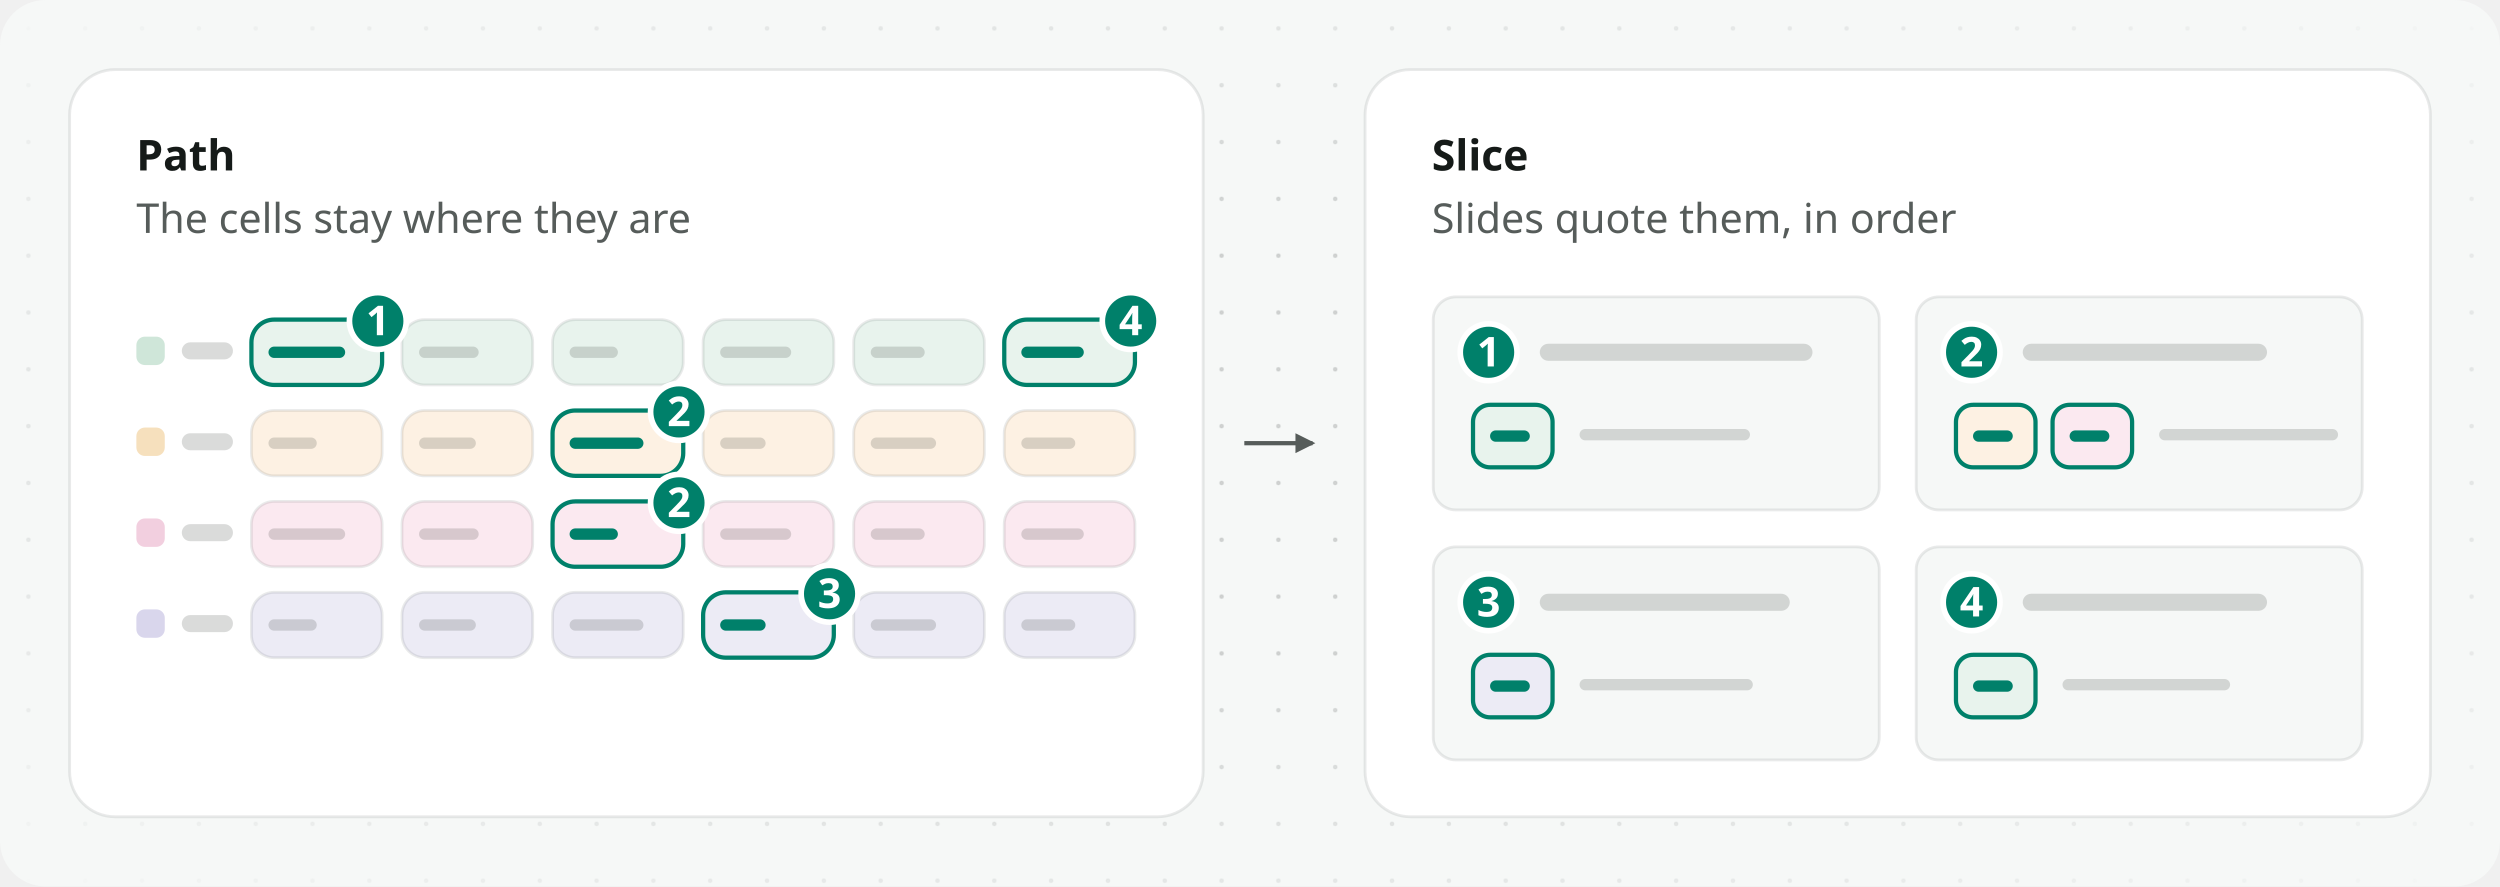
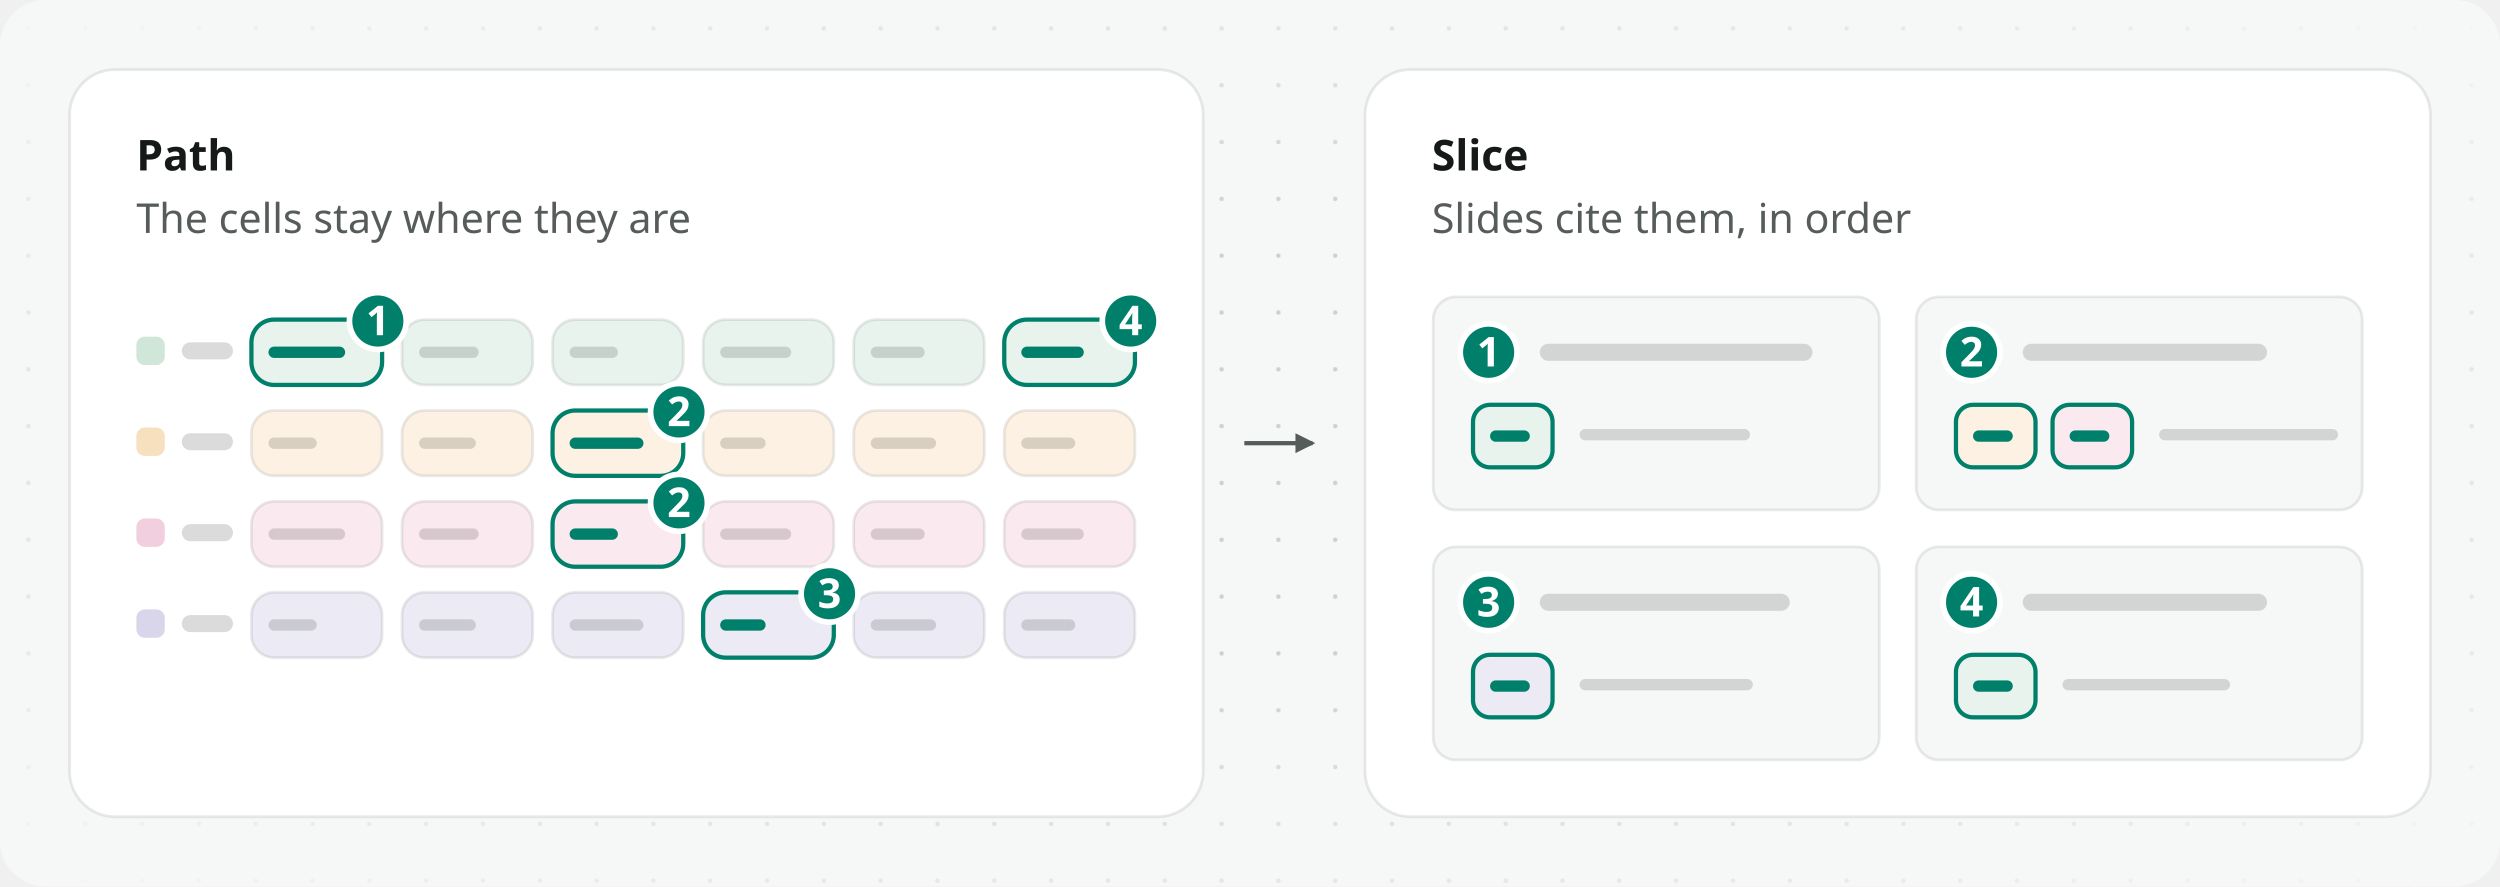
<svg xmlns="http://www.w3.org/2000/svg" viewBox="0 0 880 312" font-family="'Ubuntu Sans', system-ui, sans-serif">
  <style>
    .plate { fill: #f6f8f7; }
    .dot { fill: #151a18; fill-opacity: 0.17; }
    .card { fill: #ffffff; stroke: #151a18; stroke-opacity: 0.09; }
    .well { fill: #f6f8f7; stroke: #151a18; stroke-opacity: 0.09; }
    .well-focus { stroke: #00806a; stroke-opacity: 1; stroke-width: 1.5; }
    .title { font-size: 15px; font-weight: 600; fill: #151a18; }
    .label { font-size: 14.5px; fill: #565c5a; }
    .label-teal { font-size: 14.5px; font-weight: 600; fill: #00806a; }
    .strong { font-size: 14.5px; font-weight: 600; fill: #151a18; }
+     .code { font-family: ui-monospace, 'SF Mono', Menlo, Consolas, monospace; font-size: 14.5px; fill: #565c5a; }
+     .code-strong { font-family: ui-monospace, 'SF Mono', Menlo, Consolas, monospace; font-size: 14.5px; font-weight: 600; fill: #151a18; }
    .num { font-size: 14.5px; font-weight: 600; fill: #ffffff; }
    .axis { stroke: #151a18; stroke-opacity: 0.09; }
    .line { stroke: #565c5a; stroke-width: 1.25; }
    .flow { stroke: #565c5a; stroke-width: 1.5; fill: none; }
    .flow-head { fill: #565c5a; }
    .trace { stroke: #00806a; stroke-width: 1.5; fill: none; }
    .trace-head { fill: #00806a; }
    .zoom { stroke: #00806a; stroke-width: 1; stroke-opacity: 0.55; fill: none; }
    .skel { fill: #151a18; fill-opacity: 0.16; }
    .skel-teal { fill: #00806a; }
    .cell { stroke: #151a18; stroke-opacity: 0.09; }
    .cell-focus { stroke: #00806a; stroke-opacity: 1; stroke-width: 1.5; }
    .hit { fill: #00806a; }
    .tick { fill: #565c5a; }
    .miss { fill: #151a18; fill-opacity: 0.16; }
    .badge { fill: #00806a; stroke: #ffffff; stroke-width: 2; }
    .faded { opacity: 0.4; }
    .lane-c { fill: #e8f3ed; } .sq-c { fill: #cfe6d9; }
    .lane-f { fill: #fdf1e3; } .sq-f { fill: #f6e0bd; }
    .lane-b { fill: #fbe9f0; } .sq-b { fill: #f2cfdf; }
    .lane-s { fill: #ecebf5; } .sq-s { fill: #d9d6ec; }
  </style>
  <defs>
    <pattern id="grid" width="20" height="20" patternUnits="userSpaceOnUse">
      <circle class="dot" cx="10" cy="10" r="0.8" />
    </pattern>
    <radialGradient id="fade" cx="50%" cy="50%" r="70%">
      <stop offset="0.35" stop-color="#fff" />
      <stop offset="1" stop-color="#000" />
    </radialGradient>
    <mask id="fadeMask">
      <rect width="880" height="312" fill="url(#fade)" />
    </mask>
    <marker id="headMuted" markerWidth="8" markerHeight="8" refX="6" refY="4" orient="auto" markerUnits="userSpaceOnUse">
      <path class="flow-head" d="M0,0.5 L7,4 L0,7.5 Z" />
    </marker>
    <marker id="headTeal" markerWidth="8" markerHeight="8" refX="6" refY="4" orient="auto" markerUnits="userSpaceOnUse">
      <path class="trace-head" d="M0,0.5 L7,4 L0,7.5 Z" />
    </marker>
  </defs>
  <rect class="plate" width="880" height="312" rx="16" />
  <rect width="880" height="312" rx="16" fill="url(#grid)" mask="url(#fadeMask)" />
  <rect class="card" x="24.5" y="24.5" width="399" height="263" rx="16" />
  <text class="title" x="48" y="60">Path</text>
  <text class="label" x="48" y="82">The cells stay where they are</text>
  <rect class="sq-c" x="48" y="118.5" width="10" height="10" rx="3" />
  <rect class="skel" x="64" y="120.5" width="18" height="6" rx="3" />
  <rect class="lane-c cell-focus" x="88.5" y="112.5" width="46" height="23" rx="8" />
  <rect class="skel-teal" x="94.5" y="122" width="27" height="4" rx="2" />
  <rect class="lane-c cell" x="141.5" y="112.5" width="46" height="23" rx="8" />
  <rect class="skel" x="147.5" y="122" width="21" height="4" rx="2" />
  <rect class="lane-c cell" x="194.5" y="112.5" width="46" height="23" rx="8" />
  <rect class="skel" x="200.5" y="122" width="17" height="4" rx="2" />
  <rect class="lane-c cell" x="247.5" y="112.5" width="46" height="23" rx="8" />
  <rect class="skel" x="253.5" y="122" width="25" height="4" rx="2" />
  <rect class="lane-c cell" x="300.5" y="112.5" width="46" height="23" rx="8" />
  <rect class="skel" x="306.5" y="122" width="19" height="4" rx="2" />
  <rect class="lane-c cell-focus" x="353.5" y="112.5" width="46" height="23" rx="8" />
  <rect class="skel-teal" x="359.5" y="122" width="22" height="4" rx="2" />
  <rect class="sq-f" x="48" y="150.5" width="10" height="10" rx="3" />
  <rect class="skel" x="64" y="152.5" width="18" height="6" rx="3" />
  <rect class="lane-f cell" x="88.5" y="144.5" width="46" height="23" rx="8" />
  <rect class="skel" x="94.5" y="154" width="17" height="4" rx="2" />
  <rect class="lane-f cell" x="141.5" y="144.5" width="46" height="23" rx="8" />
  <rect class="skel" x="147.5" y="154" width="20" height="4" rx="2" />
  <rect class="lane-f cell-focus" x="194.5" y="144.5" width="46" height="23" rx="8" />
  <rect class="skel-teal" x="200.5" y="154" width="26" height="4" rx="2" />
  <rect class="lane-f cell" x="247.5" y="144.5" width="46" height="23" rx="8" />
  <rect class="skel" x="253.5" y="154" width="16" height="4" rx="2" />
  <rect class="lane-f cell" x="300.5" y="144.5" width="46" height="23" rx="8" />
  <rect class="skel" x="306.5" y="154" width="23" height="4" rx="2" />
  <rect class="lane-f cell" x="353.5" y="144.5" width="46" height="23" rx="8" />
  <rect class="skel" x="359.5" y="154" width="19" height="4" rx="2" />
  <rect class="sq-b" x="48" y="182.5" width="10" height="10" rx="3" />
  <rect class="skel" x="64" y="184.5" width="18" height="6" rx="3" />
  <rect class="lane-b cell" x="88.5" y="176.5" width="46" height="23" rx="8" />
  <rect class="skel" x="94.5" y="186" width="27" height="4" rx="2" />
  <rect class="lane-b cell" x="141.5" y="176.5" width="46" height="23" rx="8" />
  <rect class="skel" x="147.5" y="186" width="21" height="4" rx="2" />
  <rect class="lane-b cell-focus" x="194.5" y="176.5" width="46" height="23" rx="8" />
  <rect class="skel-teal" x="200.5" y="186" width="17" height="4" rx="2" />
  <rect class="lane-b cell" x="247.5" y="176.5" width="46" height="23" rx="8" />
  <rect class="skel" x="253.5" y="186" width="25" height="4" rx="2" />
  <rect class="lane-b cell" x="300.5" y="176.5" width="46" height="23" rx="8" />
  <rect class="skel" x="306.5" y="186" width="19" height="4" rx="2" />
  <rect class="lane-b cell" x="353.5" y="176.5" width="46" height="23" rx="8" />
  <rect class="skel" x="359.5" y="186" width="22" height="4" rx="2" />
  <rect class="sq-s" x="48" y="214.5" width="10" height="10" rx="3" />
  <rect class="skel" x="64" y="216.5" width="18" height="6" rx="3" />
  <rect class="lane-s cell" x="88.5" y="208.5" width="46" height="23" rx="8" />
  <rect class="skel" x="94.5" y="218" width="17" height="4" rx="2" />
  <rect class="lane-s cell" x="141.5" y="208.5" width="46" height="23" rx="8" />
  <rect class="skel" x="147.5" y="218" width="20" height="4" rx="2" />
  <rect class="lane-s cell" x="194.5" y="208.5" width="46" height="23" rx="8" />
  <rect class="skel" x="200.5" y="218" width="26" height="4" rx="2" />
  <rect class="lane-s cell-focus" x="247.5" y="208.5" width="46" height="23" rx="8" />
  <rect class="skel-teal" x="253.5" y="218" width="16" height="4" rx="2" />
  <rect class="lane-s cell" x="300.5" y="208.5" width="46" height="23" rx="8" />
  <rect class="skel" x="306.5" y="218" width="23" height="4" rx="2" />
  <rect class="lane-s cell" x="353.5" y="208.5" width="46" height="23" rx="8" />
  <rect class="skel" x="359.5" y="218" width="19" height="4" rx="2" />
  <circle class="badge" cx="133" cy="113" r="10" />
  <text class="num" x="133" y="118" text-anchor="middle">1</text>
  <circle class="badge" cx="239" cy="145" r="10" />
  <text class="num" x="239" y="150" text-anchor="middle">2</text>
  <circle class="badge" cx="239" cy="177" r="10" />
  <text class="num" x="239" y="182" text-anchor="middle">2</text>
  <circle class="badge" cx="292" cy="209" r="10" />
  <text class="num" x="292" y="214" text-anchor="middle">3</text>
  <circle class="badge" cx="398" cy="113" r="10" />
  <text class="num" x="398" y="118" text-anchor="middle">4</text>
  <path class="flow" d="M438,156 H462" marker-end="url(#headMuted)" />
  <rect class="card" x="480.5" y="24.5" width="375" height="263" rx="16" />
  <text class="title" x="504" y="60">Slice</text>
-   <text class="label" x="504" y="82">Slides quote them, in order</text>
+   <text class="label" x="504" y="82">Slides cite them, in order</text>
  <rect class="well" x="504.5" y="104.5" width="157" height="75" rx="8" />
  <circle class="badge" cx="524" cy="124" r="10" />
  <text class="num" x="524" y="129" text-anchor="middle">1</text>
  <rect class="skel" x="542" y="121" width="96" height="6" rx="3" />
  <rect class="lane-c cell-focus" x="518.5" y="142.5" width="28" height="22" rx="6" />
  <rect class="skel-teal" x="524.5" y="151.5" width="14" height="4" rx="2" />
  <rect class="skel" x="556" y="151" width="60" height="4" rx="2" />
  <rect class="well" x="674.5" y="104.5" width="157" height="75" rx="8" />
  <circle class="badge" cx="694" cy="124" r="10" />
  <text class="num" x="694" y="129" text-anchor="middle">2</text>
  <rect class="skel" x="712" y="121" width="86" height="6" rx="3" />
  <rect class="lane-f cell-focus" x="688.5" y="142.5" width="28" height="22" rx="6" />
  <rect class="skel-teal" x="694.5" y="151.5" width="14" height="4" rx="2" />
  <rect class="lane-b cell-focus" x="722.5" y="142.5" width="28" height="22" rx="6" />
  <rect class="skel-teal" x="728.5" y="151.5" width="14" height="4" rx="2" />
  <rect class="skel" x="760" y="151" width="63" height="4" rx="2" />
  <rect class="well" x="504.5" y="192.5" width="157" height="75" rx="8" />
  <circle class="badge" cx="524" cy="212" r="10" />
  <text class="num" x="524" y="217" text-anchor="middle">3</text>
  <rect class="skel" x="542" y="209" width="88" height="6" rx="3" />
  <rect class="lane-s cell-focus" x="518.5" y="230.5" width="28" height="22" rx="6" />
  <rect class="skel-teal" x="524.5" y="239.5" width="14" height="4" rx="2" />
  <rect class="skel" x="556" y="239" width="61" height="4" rx="2" />
  <rect class="well" x="674.5" y="192.5" width="157" height="75" rx="8" />
  <circle class="badge" cx="694" cy="212" r="10" />
  <text class="num" x="694" y="217" text-anchor="middle">4</text>
  <rect class="skel" x="712" y="209" width="86" height="6" rx="3" />
  <rect class="lane-c cell-focus" x="688.5" y="230.5" width="28" height="22" rx="6" />
  <rect class="skel-teal" x="694.5" y="239.5" width="14" height="4" rx="2" />
  <rect class="skel" x="726" y="239" width="59" height="4" rx="2" />
</svg>
